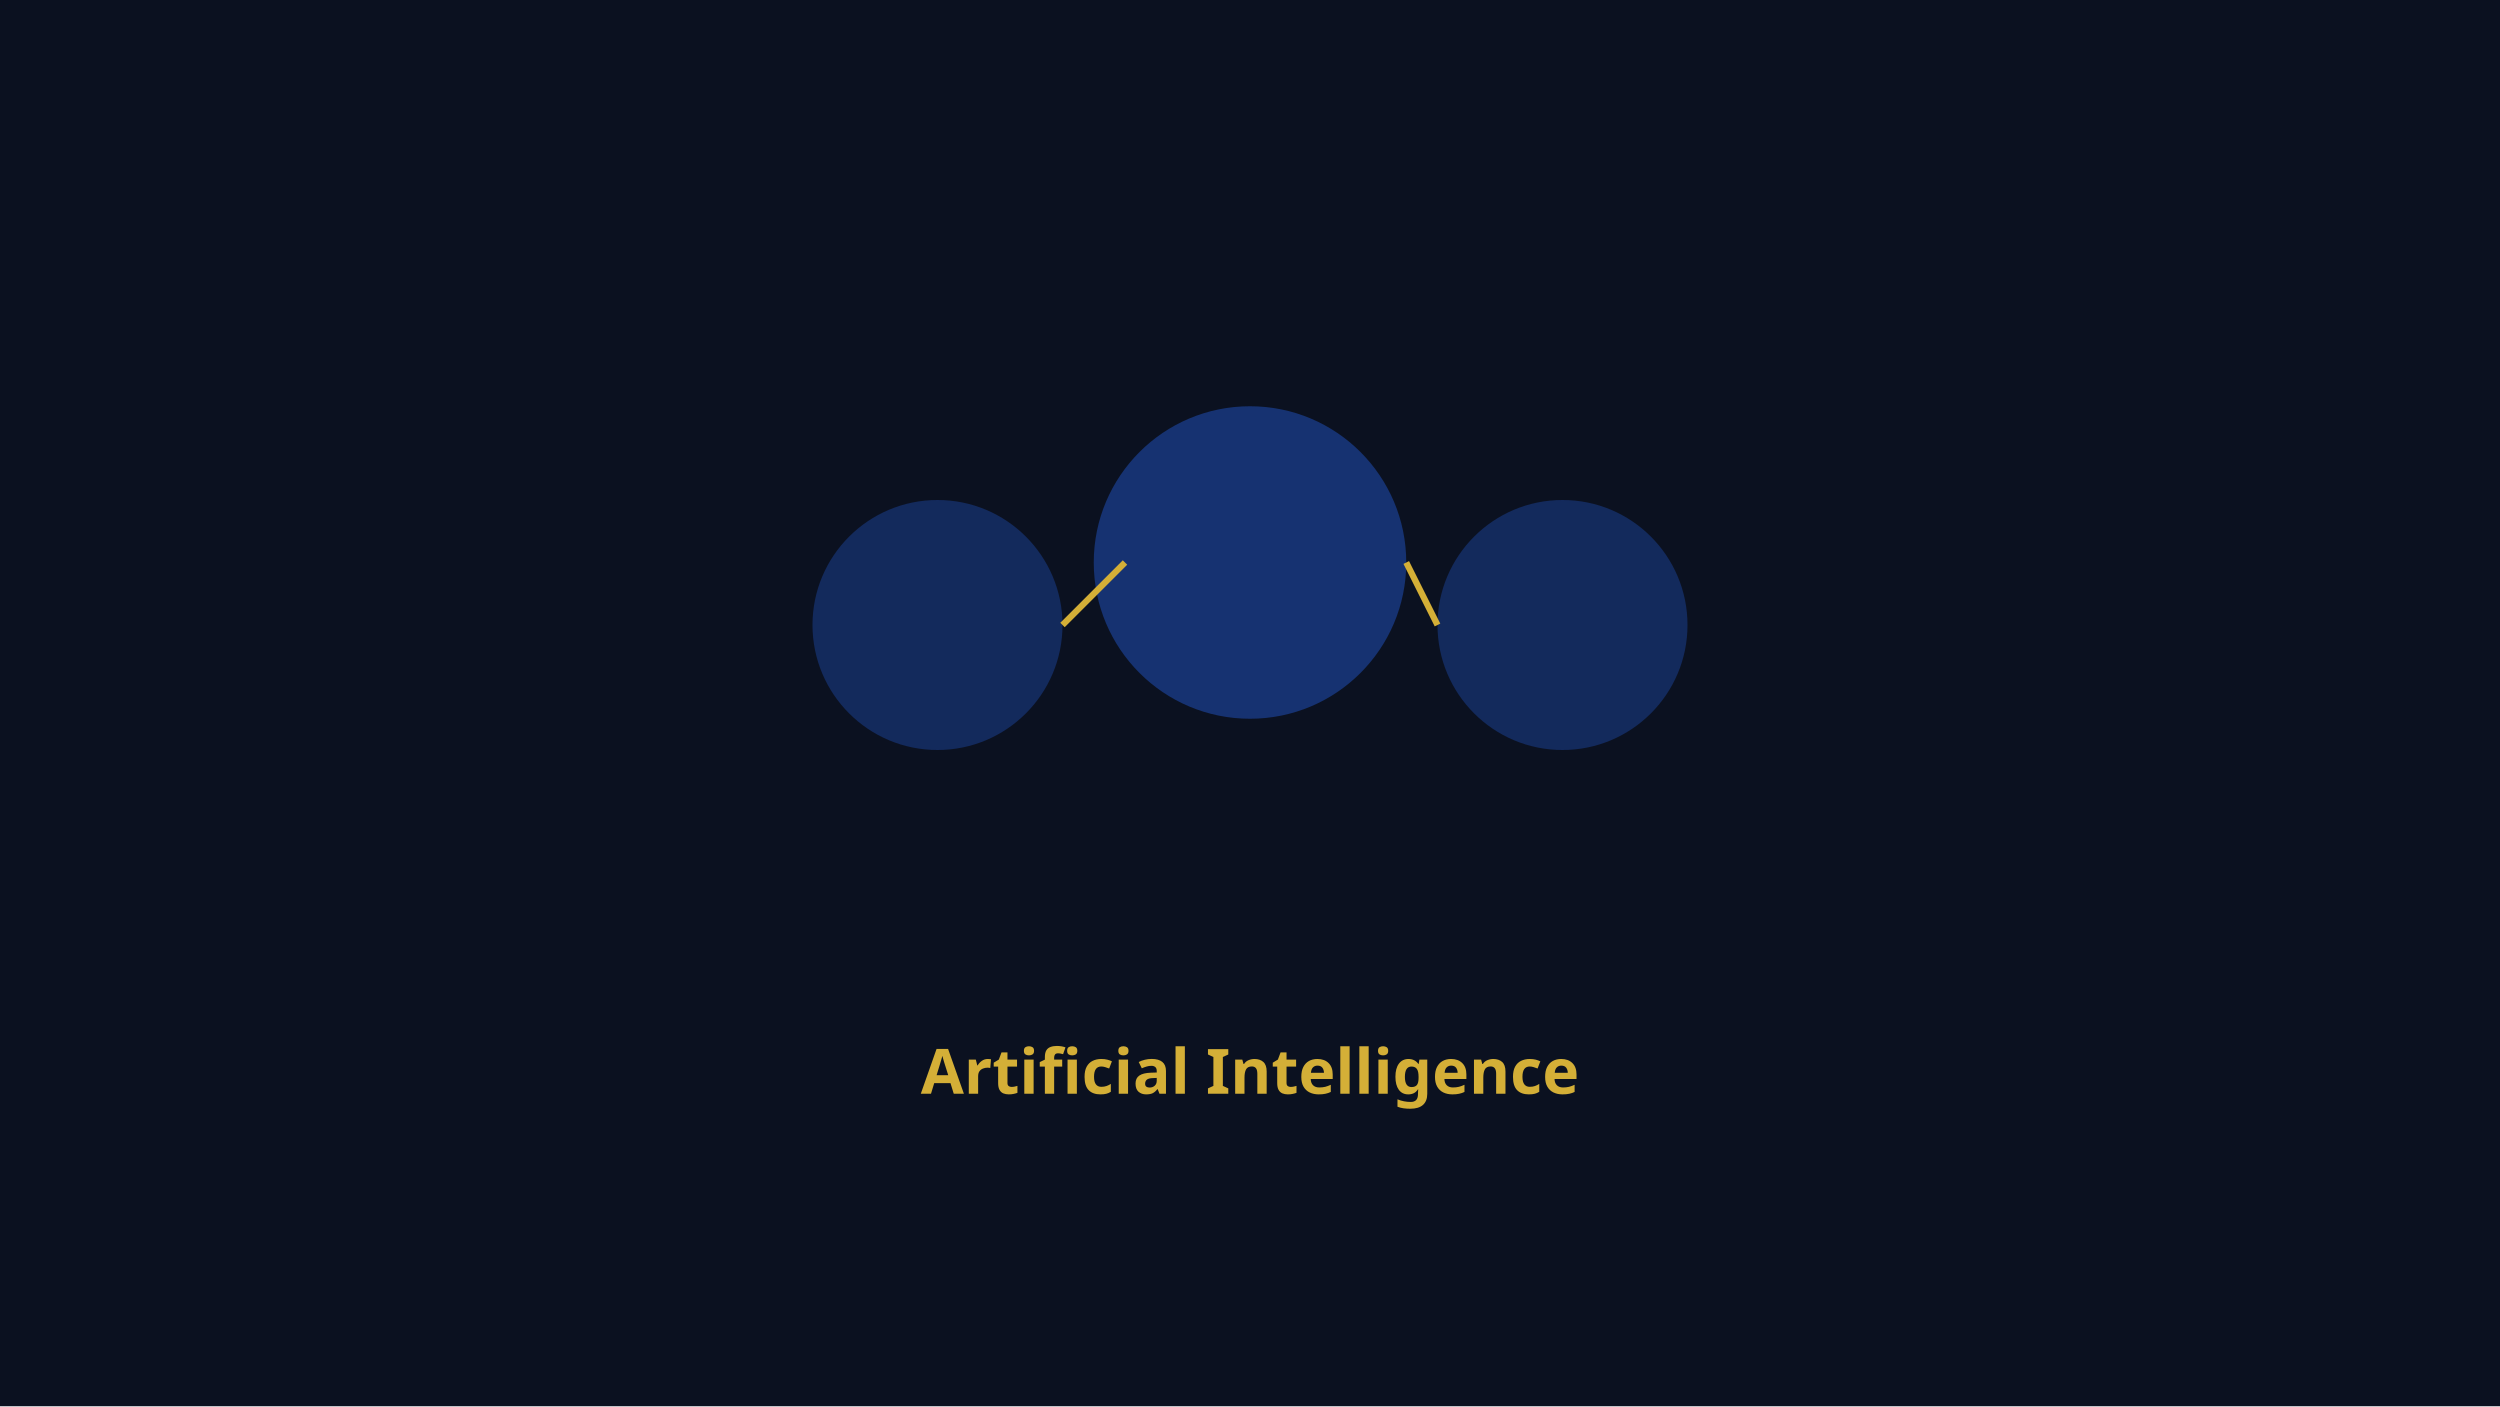
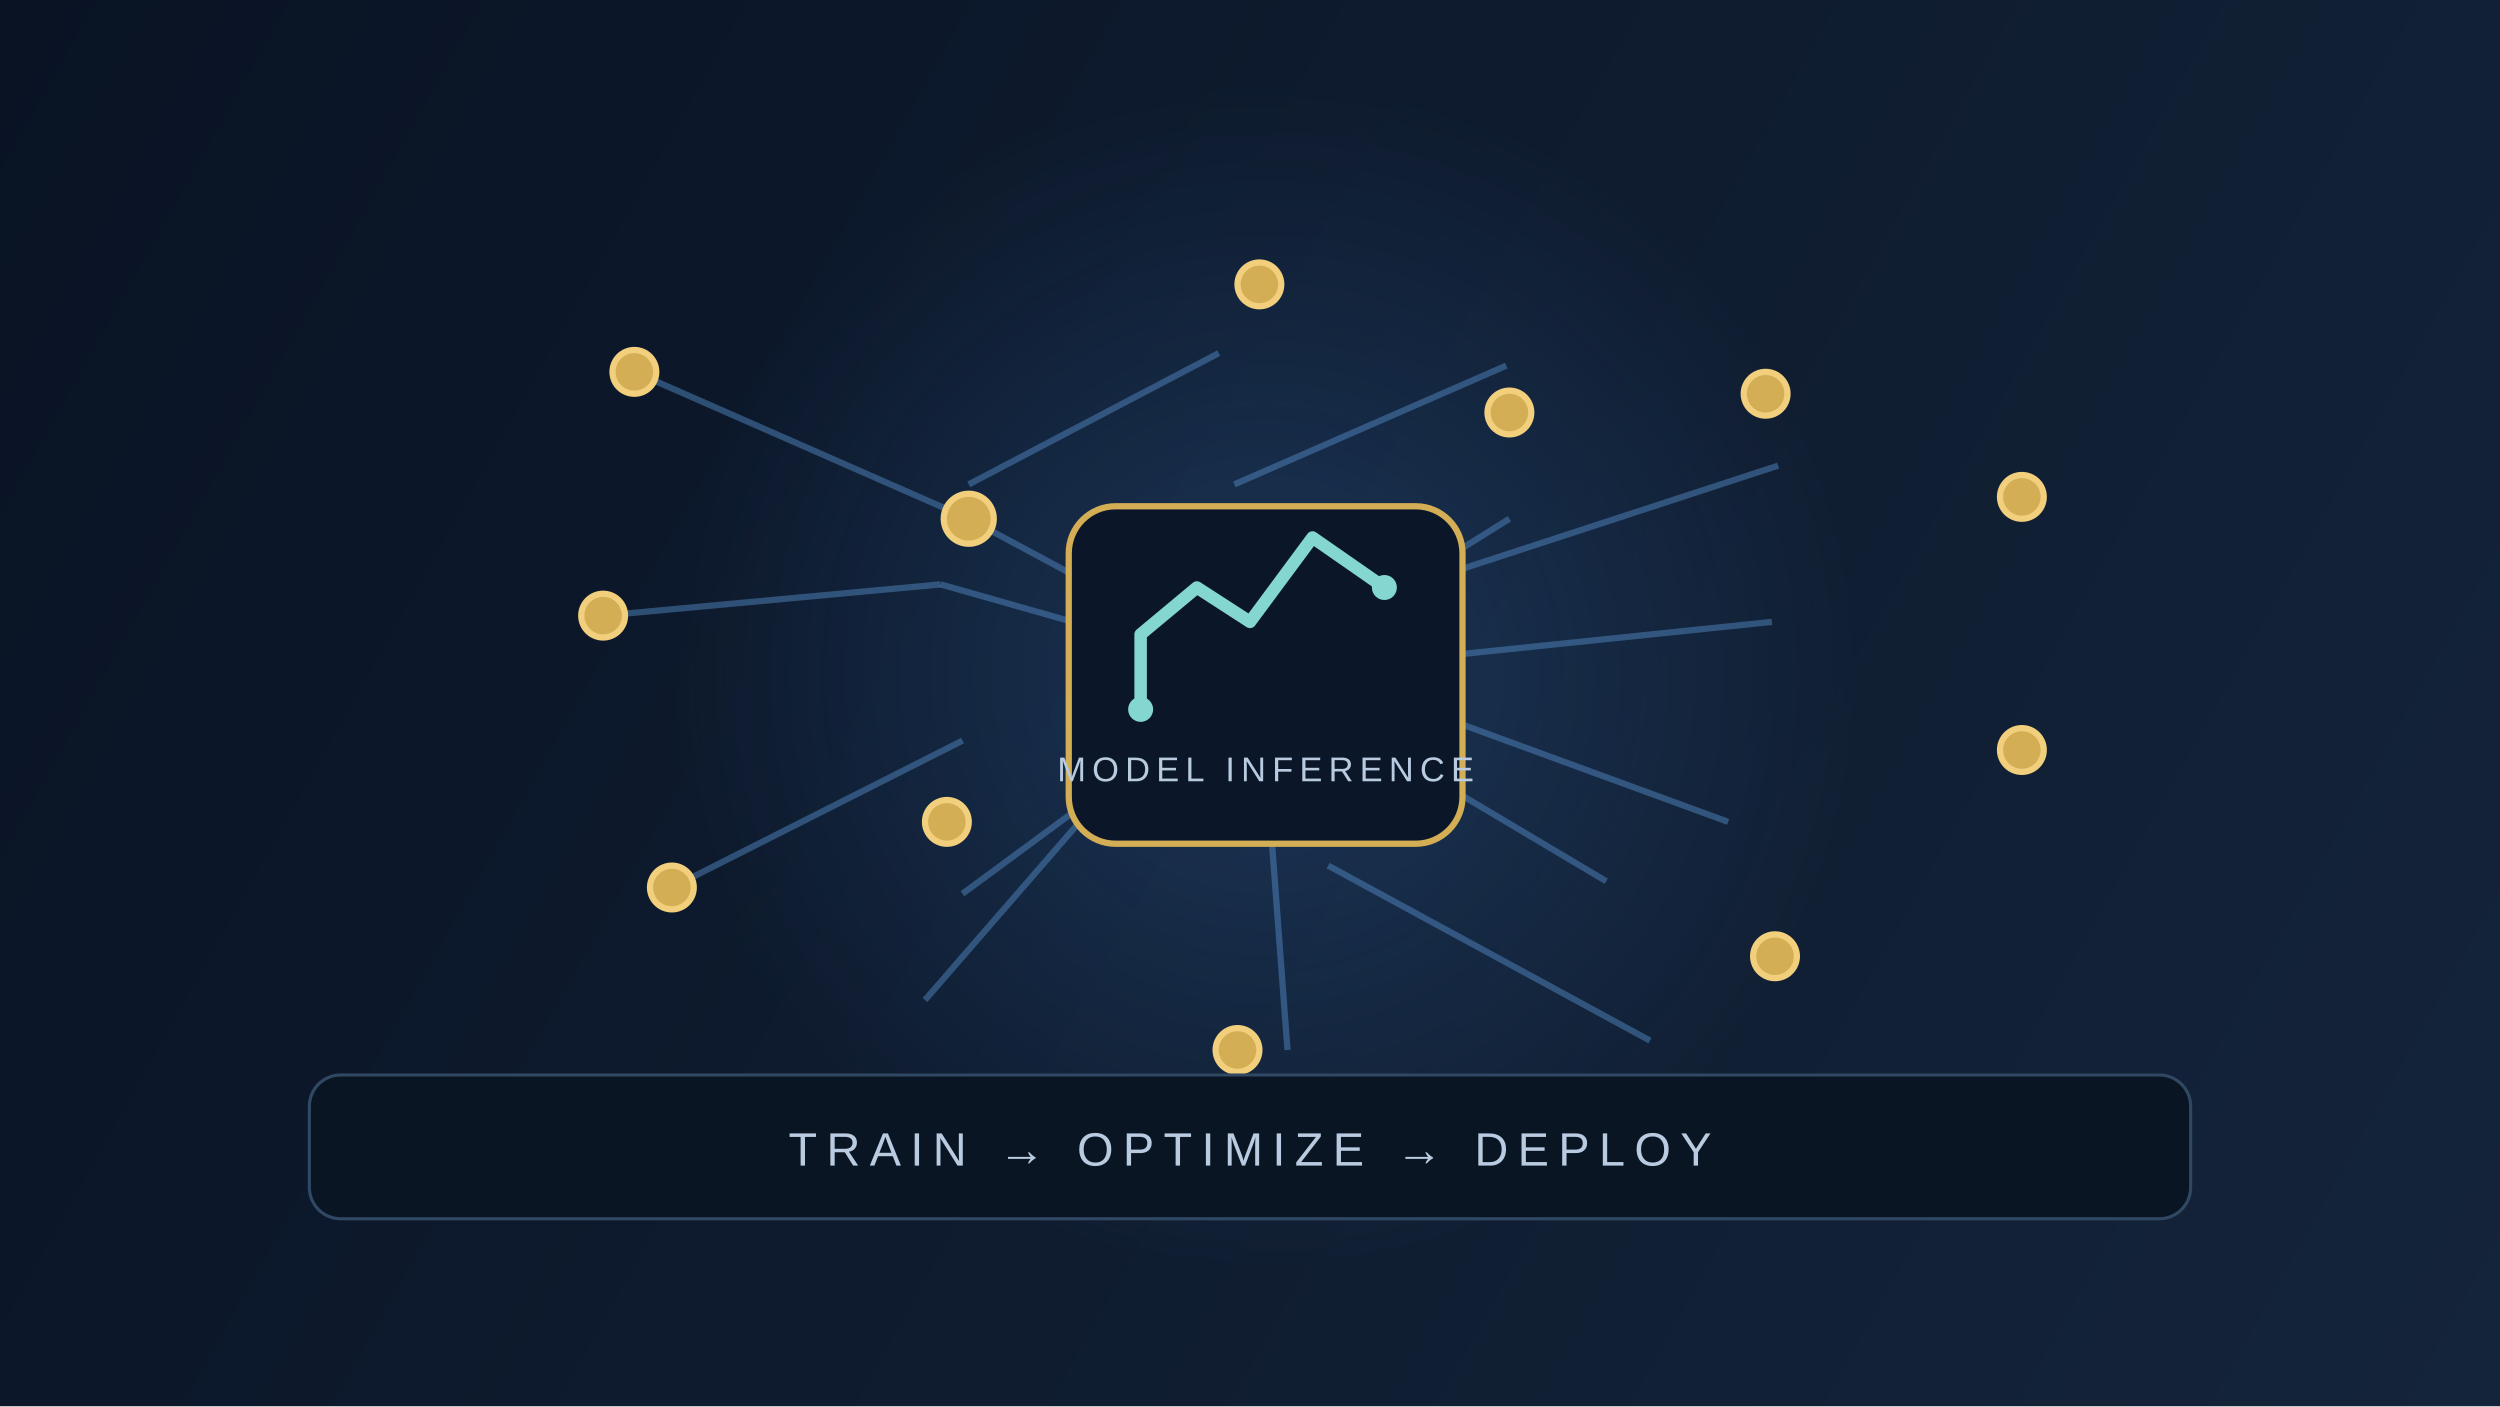
- <svg xmlns="http://www.w3.org/2000/svg" width="800" height="450" viewBox="0 0 800 450">
-   <rect width="800" height="450" fill="#0B1120" />
-   <circle cx="300" cy="200" r="40" fill="#2563EB" opacity="0.3" />
-   <circle cx="400" cy="180" r="50" fill="#2563EB" opacity="0.4" />
-   <circle cx="500" cy="200" r="40" fill="#2563EB" opacity="0.3" />
-   <line x1="340" y1="200" x2="360" y2="180" stroke="#D4AF37" stroke-width="2" />
-   <line x1="450" y1="180" x2="460" y2="200" stroke="#D4AF37" stroke-width="2" />
-   <text x="400" y="350" text-anchor="middle" fill="#D4AF37" font-family="sans-serif" font-size="20" font-weight="bold">Artificial Intelligence</text>
+ <svg xmlns="http://www.w3.org/2000/svg" width="800" height="450" viewBox="0 0 800 450" fill="none">
+   <defs>
+     <linearGradient id="bg" x1="0" y1="0" x2="800" y2="450" gradientUnits="userSpaceOnUse">
+       <stop stop-color="#091324" />
+       <stop offset="1" stop-color="#14243A" />
+     </linearGradient>
+     <radialGradient id="glow">
+       <stop stop-color="#4387D6" stop-opacity=".24" />
+       <stop offset="1" stop-color="#4387D6" stop-opacity="0" />
+     </radialGradient>
+   </defs>
+   <rect width="800" height="450" fill="url(#bg)" />
+   <circle cx="405" cy="216" r="190" fill="url(#glow)" />
+   <g stroke="#5589C4" stroke-opacity=".48" stroke-width="2">
+     <path d="m203 119 107 47m-117 31 108-10m-86 97 93-47m82-124-80 42m172-38-87 38m174-6-101 33m85 81-112-41m87 111-103-56m-129 43 66-76" />
+     <path d="m310 166 93 50m-102-29 102 29m-95 70 95-70m80-50-80 50m164-17-164 17m111 66-111-66m9 120-9-120" />
+   </g>
+   <g fill="#D4AE55" stroke="#F1CF7C" stroke-width="2">
+     <circle cx="203" cy="119" r="7" />
+     <circle cx="193" cy="197" r="7" />
+     <circle cx="215" cy="284" r="7" />
+     <circle cx="310" cy="166" r="8" />
+     <circle cx="303" cy="263" r="7" />
+     <circle cx="405" cy="216" r="12" />
+     <circle cx="403" cy="91" r="7" />
+     <circle cx="483" cy="132" r="7" />
+     <circle cx="565" cy="126" r="7" />
+     <circle cx="647" cy="159" r="7" />
+     <circle cx="647" cy="240" r="7" />
+     <circle cx="568" cy="306" r="7" />
+     <circle cx="550" cy="366" r="7" />
+     <circle cx="396" cy="336" r="7" />
+   </g>
+   <rect x="342" y="162" width="126" height="108" rx="15" fill="#0B1728" stroke="#D4AE55" stroke-width="2" />
+   <path d="M365 227v-24l18-15 17 11 20-27 23 16" stroke="#83D7D0" stroke-width="4" stroke-linecap="round" stroke-linejoin="round" />
+   <circle cx="365" cy="227" r="4" fill="#83D7D0" />
+   <circle cx="443" cy="188" r="4" fill="#83D7D0" />
+   <text x="405" y="250" text-anchor="middle" fill="#B8CBE0" font-family="Arial, sans-serif" font-size="11" letter-spacing="2">MODEL INFERENCE</text>
+   <rect x="99" y="344" width="602" height="46" rx="10" fill="#0A1523" stroke="#304863" />
+   <text x="400" y="373" text-anchor="middle" fill="#B8CBE0" font-family="Arial, sans-serif" font-size="15" letter-spacing="3">TRAIN  →  OPTIMIZE  →  DEPLOY</text>
</svg>
